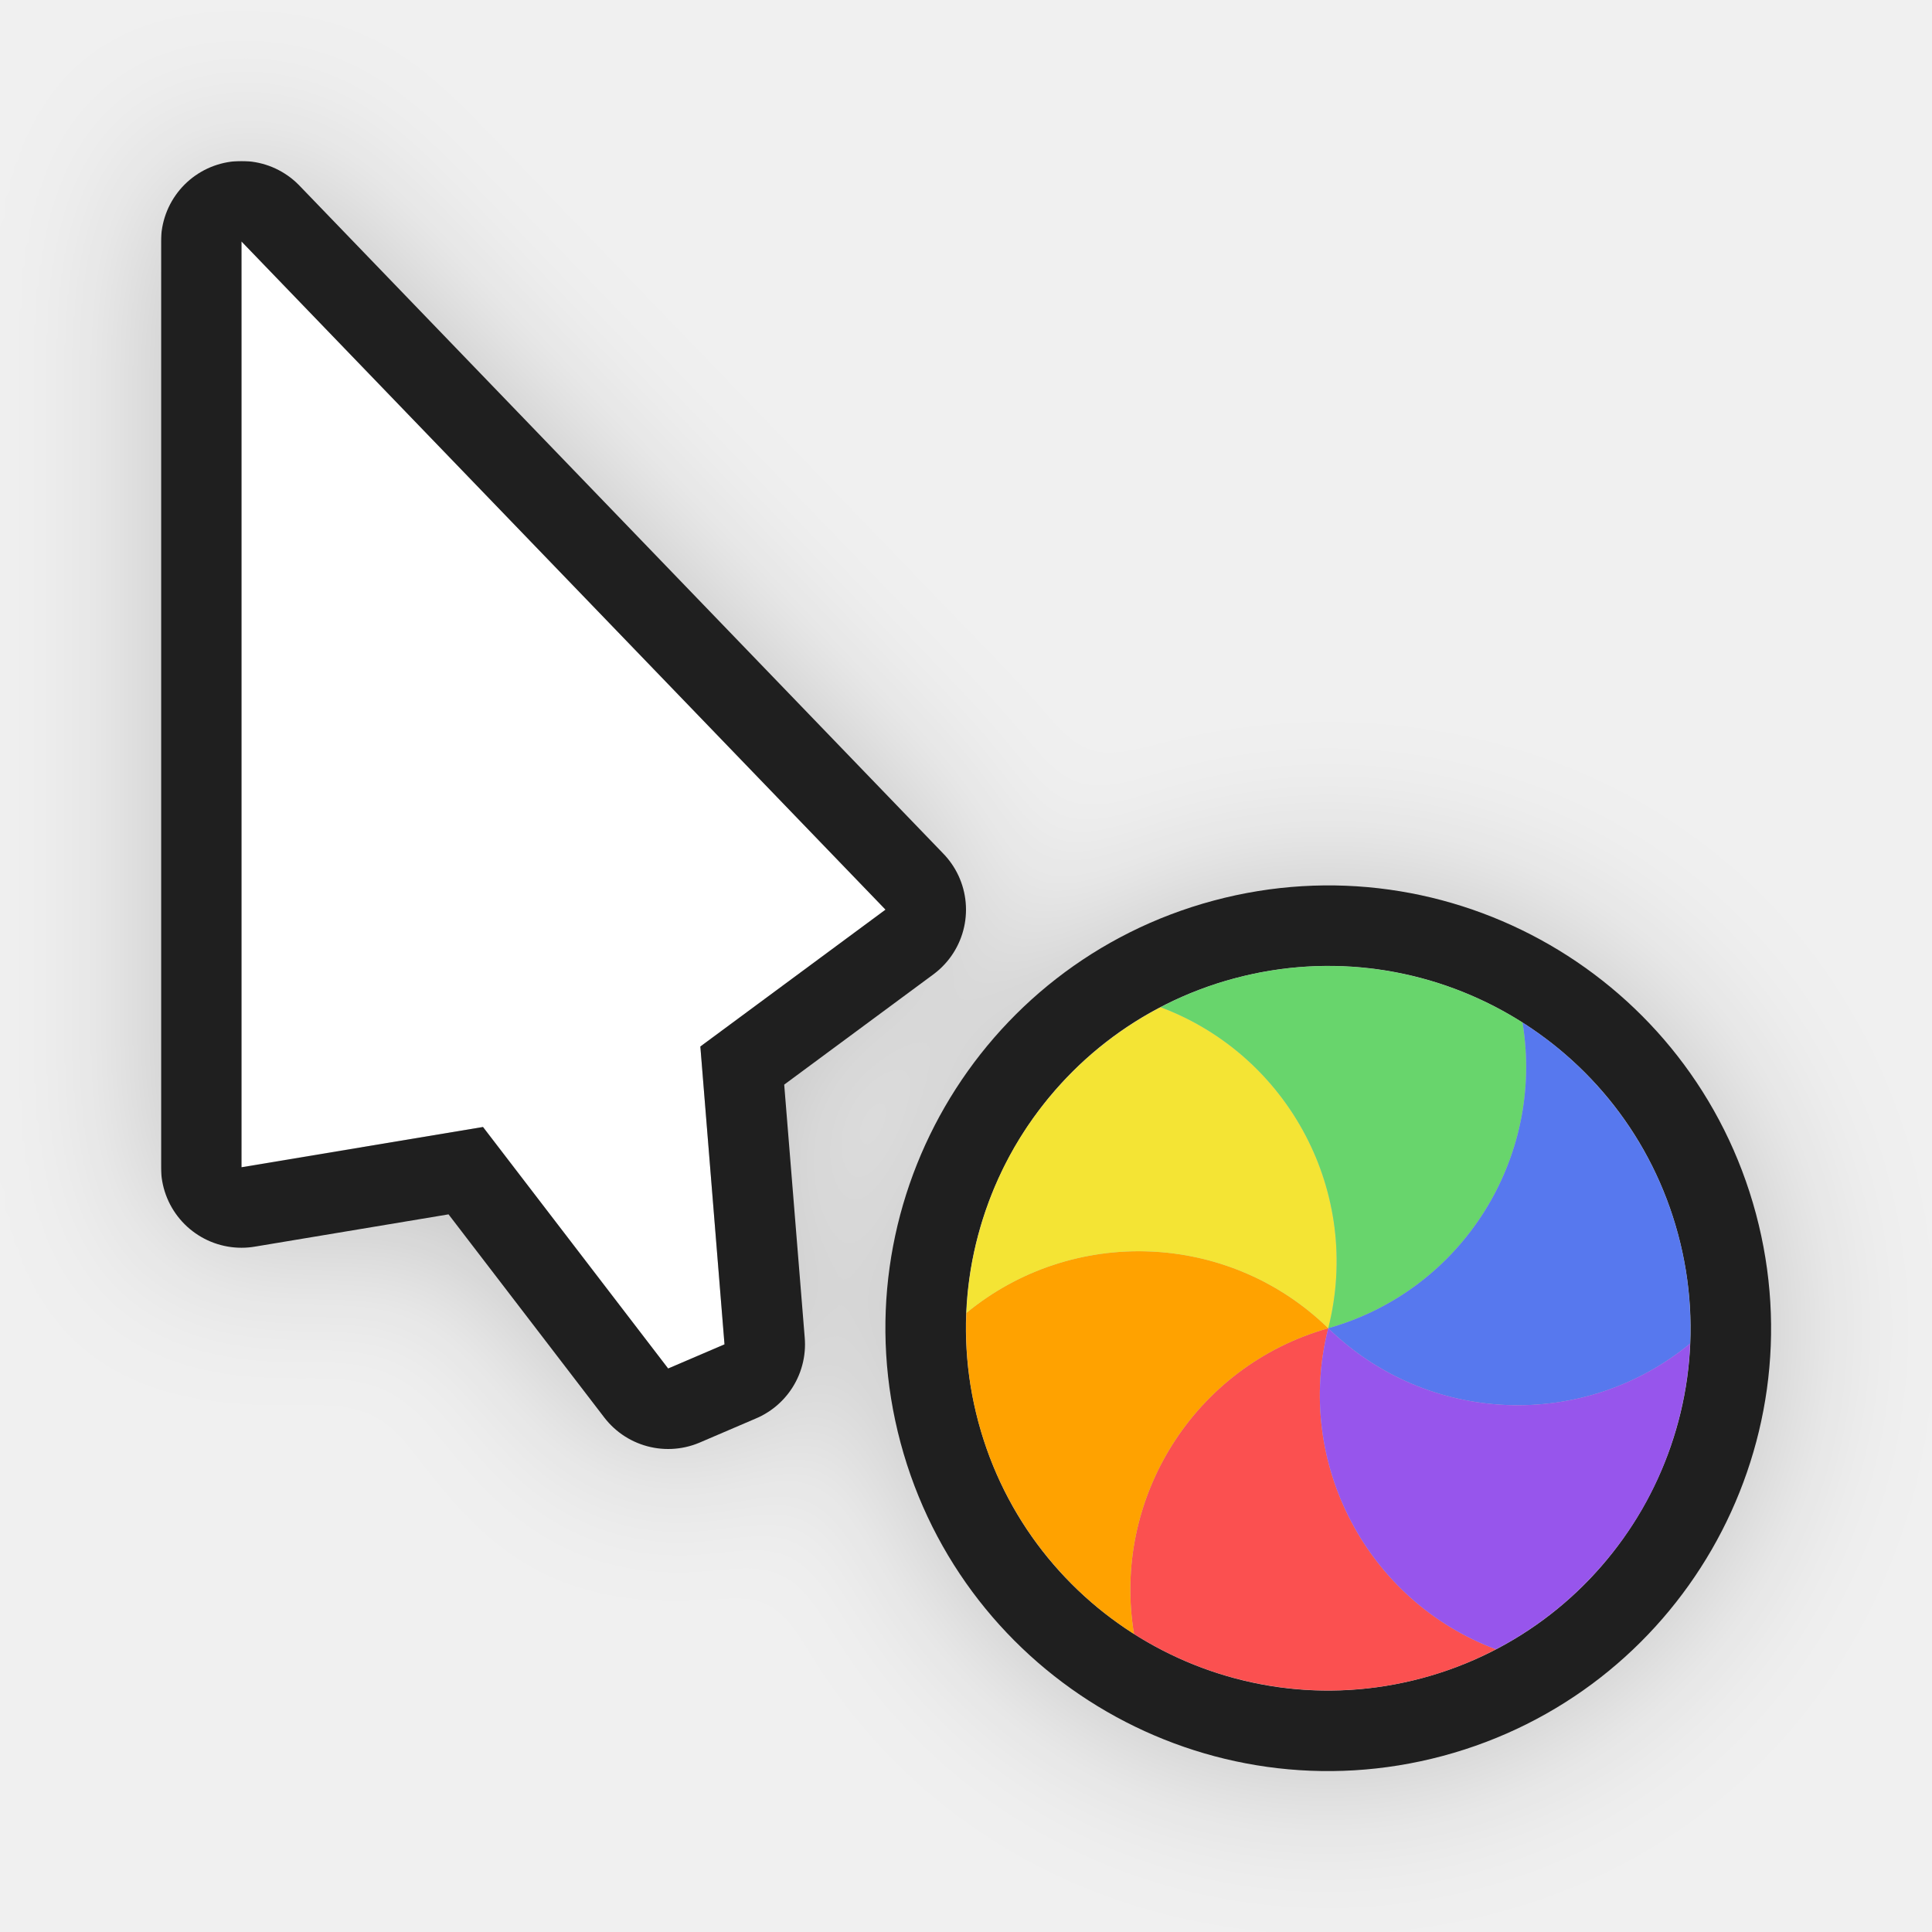
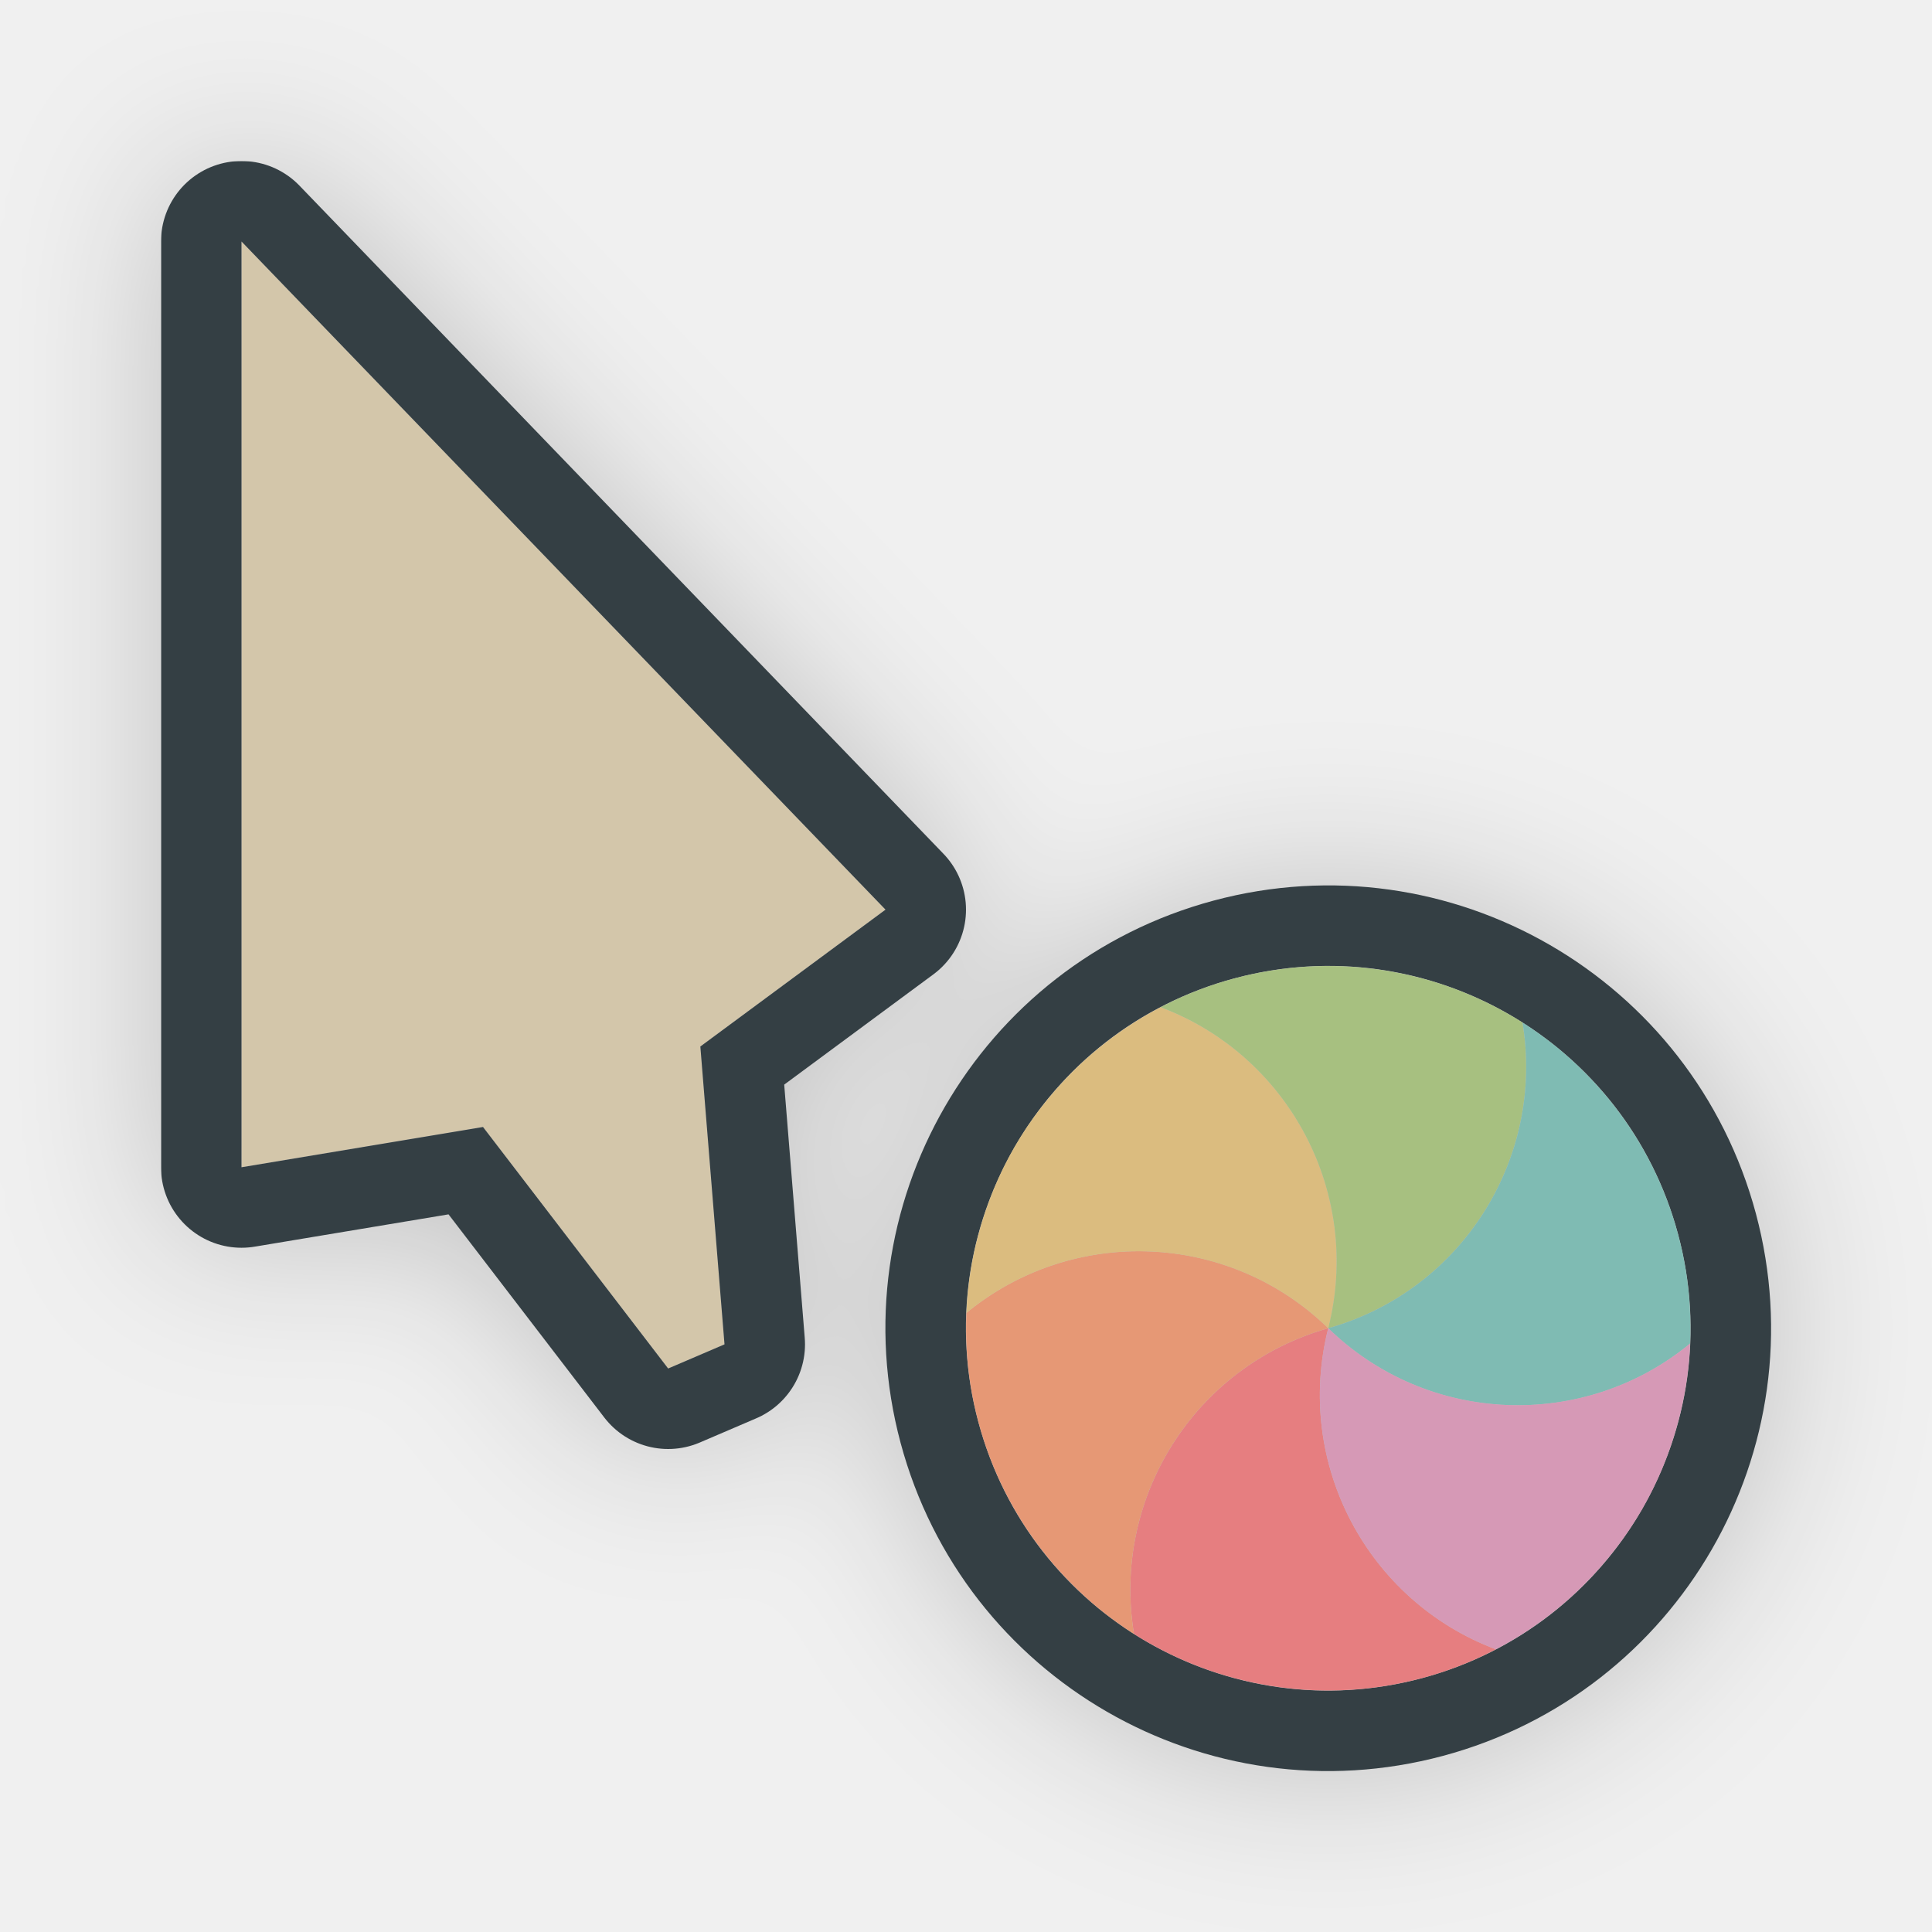
<svg xmlns="http://www.w3.org/2000/svg" width="24" height="24" viewBox="0 0 24 24" fill="none">
-   <g filter="url(#filter0_d_197_3748)">
+   <g clip-path="url(#clip0_197_3748)" filter="url(#filter0_d_197_3748)">
    <mask id="path-1-outside-1_197_3748" maskUnits="userSpaceOnUse" x="2" y="2" width="10" height="16" fill="black">
      <rect fill="white" x="2" y="2" width="10" height="16" />
      <path d="M11 11.3L3 3L3 14.5L6 14L8.3 17L9 16.7L8.7 13L11 11.3Z" />
    </mask>
-     <path d="M11 11.3L3 3L3 14.5L6 14L8.3 17L9 16.7L8.7 13L11 11.3Z" fill="white" />
-     <path d="M11 11.3L3 3L3 14.5L6 14L8.3 17L9 16.7L8.7 13L11 11.3Z" stroke="#1F1F1F" stroke-width="2" stroke-linejoin="round" mask="url(#path-1-outside-1_197_3748)" />
-     <circle cx="16.5" cy="16.5" r="5" transform="rotate(165 16.5 16.5)" stroke="#1F1F1F" stroke-linejoin="round" />
-     <path d="M18.583 20.488C18.424 20.571 18.261 20.645 18.093 20.708C17.954 20.761 17.811 20.807 17.665 20.846C17.276 20.95 16.885 21 16.5 21C16.116 21 15.725 20.95 15.335 20.846C15.189 20.807 15.046 20.761 14.907 20.708C14.62 20.599 14.346 20.462 14.087 20.298C13.808 18.619 14.833 16.97 16.5 16.5C16.074 18.178 16.989 19.891 18.583 20.488Z" fill="#FB5050" />
-     <path d="M14.087 20.298C13.936 20.202 13.791 20.097 13.652 19.984C13.537 19.89 13.426 19.789 13.319 19.682C13.034 19.397 12.795 19.083 12.603 18.75C12.411 18.417 12.258 18.054 12.154 17.665C12.115 17.518 12.083 17.371 12.059 17.225C12.01 16.922 11.992 16.615 12.005 16.309C13.319 15.228 15.26 15.291 16.5 16.5C14.833 16.97 13.808 18.619 14.087 20.298Z" fill="#FFA200" />
-     <path d="M12.005 16.31C12.012 16.131 12.03 15.952 12.059 15.775C12.083 15.629 12.115 15.482 12.154 15.336C12.258 14.947 12.41 14.583 12.602 14.25C12.795 13.917 13.034 13.604 13.319 13.319C13.426 13.211 13.537 13.111 13.652 13.017C13.89 12.823 14.146 12.653 14.418 12.512C16.011 13.109 16.926 14.822 16.5 16.5C15.259 15.292 13.319 15.228 12.005 16.31Z" fill="#F4E434" />
-     <path d="M14.417 12.512C14.576 12.429 14.739 12.355 14.907 12.292C15.046 12.239 15.189 12.193 15.335 12.154C15.724 12.05 16.115 12 16.5 12C16.884 12 17.275 12.05 17.665 12.154C17.811 12.193 17.954 12.239 18.093 12.292C18.38 12.401 18.654 12.538 18.913 12.702C19.192 14.381 18.167 16.03 16.5 16.5C16.926 14.822 16.011 13.109 14.417 12.512Z" fill="#68D56C" />
-     <path d="M18.913 12.702C19.064 12.798 19.209 12.903 19.348 13.016C19.463 13.111 19.574 13.211 19.681 13.318C19.966 13.603 20.205 13.917 20.397 14.25C20.589 14.583 20.742 14.946 20.846 15.335C20.885 15.482 20.917 15.629 20.941 15.775C20.99 16.078 21.008 16.385 20.995 16.691C19.681 17.772 17.74 17.708 16.5 16.5C18.167 16.03 19.192 14.381 18.913 12.702Z" fill="#5778EE" />
-     <path d="M20.995 16.69C20.988 16.869 20.97 17.048 20.941 17.225C20.917 17.371 20.885 17.518 20.846 17.664C20.742 18.053 20.59 18.417 20.398 18.75C20.205 19.083 19.966 19.396 19.681 19.681C19.574 19.789 19.463 19.889 19.348 19.983C19.11 20.177 18.854 20.347 18.582 20.488C16.989 19.891 16.074 18.178 16.5 16.5C17.741 17.708 19.681 17.772 20.995 16.69Z" fill="#9755EC" />
+     <path d="M11 11.3L3 3L3 14.5L6 14L8.3 17L9 16.7L8.7 13L11 11.3Z" fill="#D3C6AA" />
+     <path d="M11 11.3L3 3L3 14.5L6 14L8.3 17L9 16.7L8.7 13L11 11.3Z" stroke="#343F44" stroke-width="2" stroke-linejoin="round" mask="url(#path-1-outside-1_197_3748)" />
+     <circle cx="16.5" cy="16.5" r="5" transform="rotate(165 16.5 16.5)" stroke="#343F44" stroke-linejoin="round" />
+     <path d="M18.583 20.488C18.424 20.571 18.261 20.645 18.093 20.708C17.954 20.761 17.811 20.807 17.665 20.846C17.276 20.95 16.885 21 16.5 21C16.116 21 15.725 20.95 15.335 20.846C15.189 20.807 15.046 20.761 14.907 20.708C14.62 20.599 14.346 20.462 14.087 20.298C13.808 18.619 14.833 16.97 16.5 16.5C16.074 18.178 16.989 19.891 18.583 20.488Z" fill="#E67E80" />
+     <path d="M14.087 20.298C13.936 20.202 13.791 20.097 13.652 19.984C13.537 19.89 13.426 19.789 13.319 19.682C13.034 19.397 12.795 19.083 12.603 18.75C12.411 18.417 12.258 18.054 12.154 17.665C12.115 17.518 12.083 17.371 12.059 17.225C12.01 16.922 11.992 16.615 12.005 16.309C13.319 15.228 15.26 15.291 16.5 16.5C14.833 16.97 13.808 18.619 14.087 20.298Z" fill="#E69875" />
+     <path d="M12.005 16.31C12.012 16.131 12.03 15.952 12.059 15.775C12.083 15.629 12.115 15.482 12.154 15.336C12.258 14.947 12.41 14.583 12.602 14.25C12.795 13.917 13.034 13.604 13.319 13.319C13.426 13.211 13.537 13.111 13.652 13.017C13.89 12.823 14.146 12.653 14.418 12.512C16.011 13.109 16.926 14.822 16.5 16.5C15.259 15.292 13.319 15.228 12.005 16.31Z" fill="#DBBC7F" />
+     <path d="M14.417 12.512C14.576 12.429 14.739 12.355 14.907 12.292C15.046 12.239 15.189 12.193 15.335 12.154C15.724 12.05 16.115 12 16.5 12C16.884 12 17.275 12.05 17.665 12.154C17.811 12.193 17.954 12.239 18.093 12.292C18.38 12.401 18.654 12.538 18.913 12.702C19.192 14.381 18.167 16.03 16.5 16.5C16.926 14.822 16.011 13.109 14.417 12.512Z" fill="#A7C080" />
+     <path d="M18.913 12.702C19.064 12.798 19.209 12.903 19.348 13.016C19.463 13.111 19.574 13.211 19.681 13.318C19.966 13.603 20.205 13.917 20.397 14.25C20.589 14.583 20.742 14.946 20.846 15.335C20.885 15.482 20.917 15.629 20.941 15.775C20.99 16.078 21.008 16.385 20.995 16.691C19.681 17.772 17.74 17.708 16.5 16.5C18.167 16.03 19.192 14.381 18.913 12.702Z" fill="#7FBBB3" />
+     <path d="M20.995 16.69C20.988 16.869 20.97 17.048 20.941 17.225C20.917 17.371 20.885 17.518 20.846 17.664C20.742 18.053 20.59 18.417 20.398 18.75C20.205 19.083 19.966 19.396 19.681 19.681C19.574 19.789 19.463 19.889 19.348 19.983C19.11 20.177 18.854 20.347 18.582 20.488C16.989 19.891 16.074 18.178 16.5 16.5C17.741 17.708 19.681 17.772 20.995 16.69Z" fill="#D699B6" />
  </g>
  <defs>
    <filter id="filter0_d_197_3748" x="-2" y="-2" width="28" height="28" filterUnits="userSpaceOnUse" color-interpolation-filters="sRGB">
      <feFlood flood-opacity="0" result="BackgroundImageFix" />
      <feColorMatrix in="SourceAlpha" type="matrix" values="0 0 0 0 0 0 0 0 0 0 0 0 0 0 0 0 0 0 127 0" result="hardAlpha" />
      <feOffset />
      <feGaussianBlur stdDeviation="1" />
      <feColorMatrix type="matrix" values="0 0 0 0 0 0 0 0 0 0 0 0 0 0 0 0 0 0 0.2 0" />
      <feBlend mode="normal" in2="BackgroundImageFix" result="effect1_dropShadow_197_3748" />
      <feBlend mode="normal" in="SourceGraphic" in2="effect1_dropShadow_197_3748" result="shape" />
    </filter>
+     <clipPath id="clip0_197_3748">
+       <rect width="24" height="24" fill="white" />
+     </clipPath>
  </defs>
</svg>
